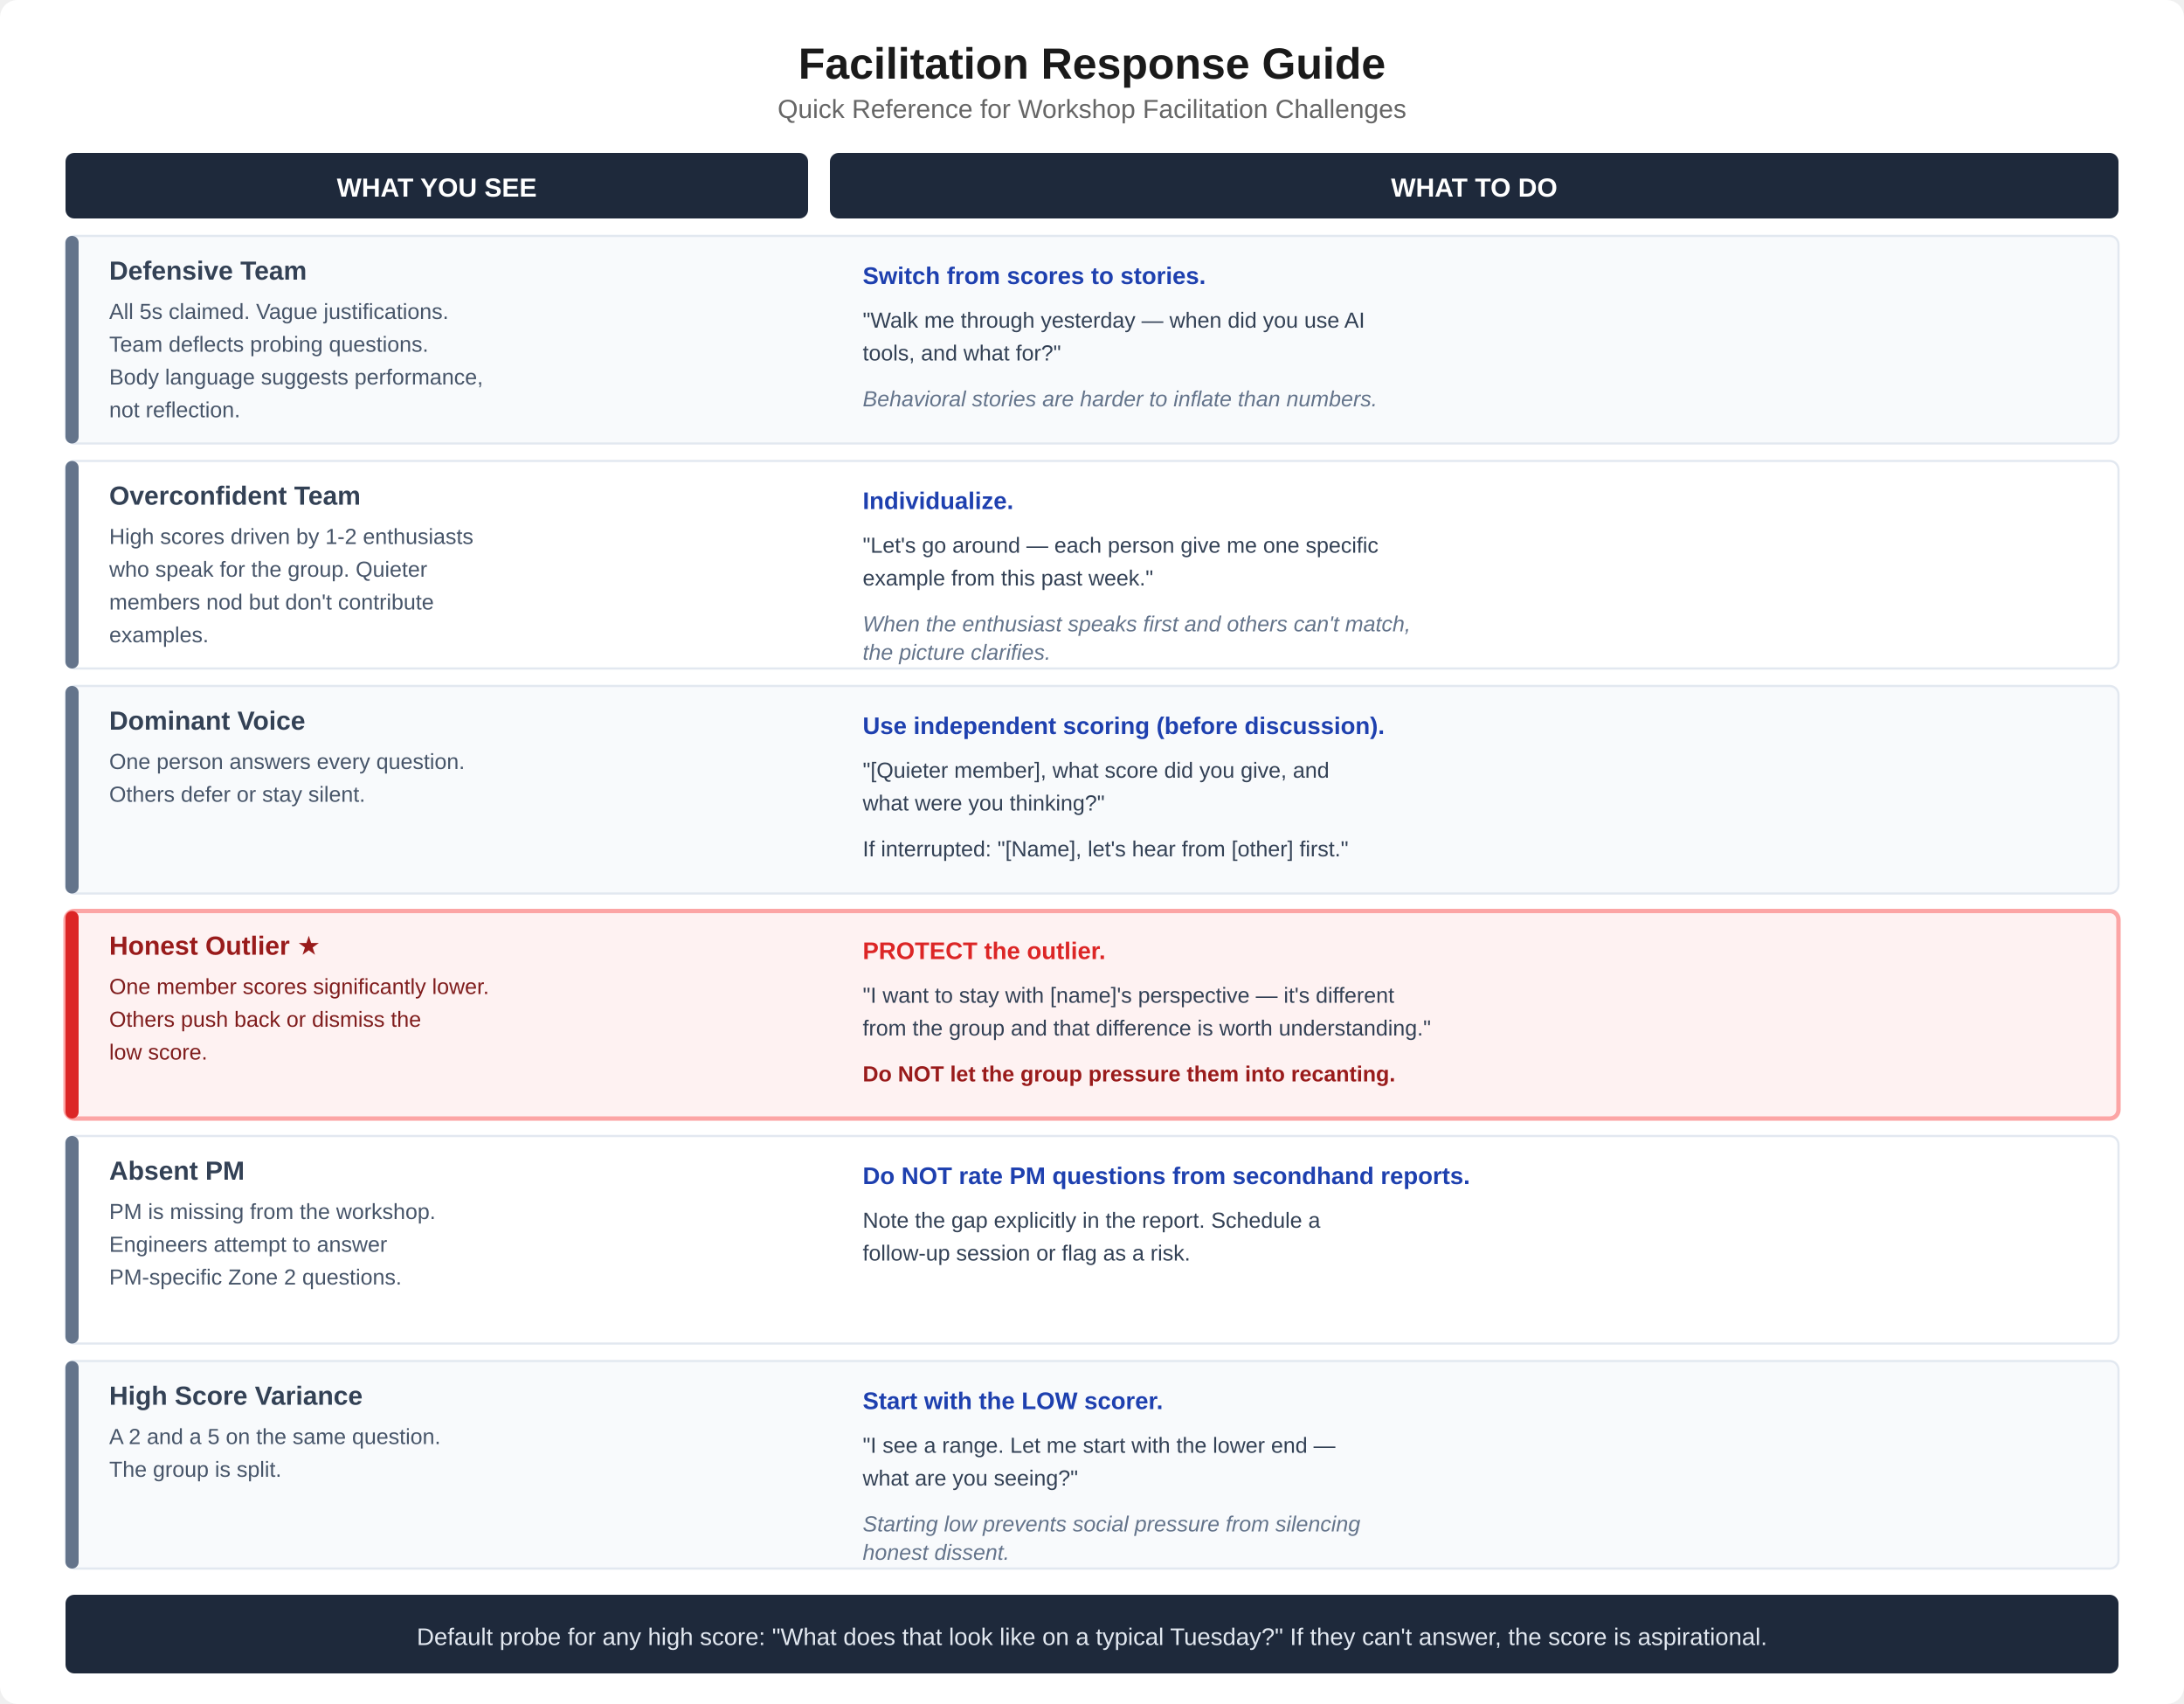
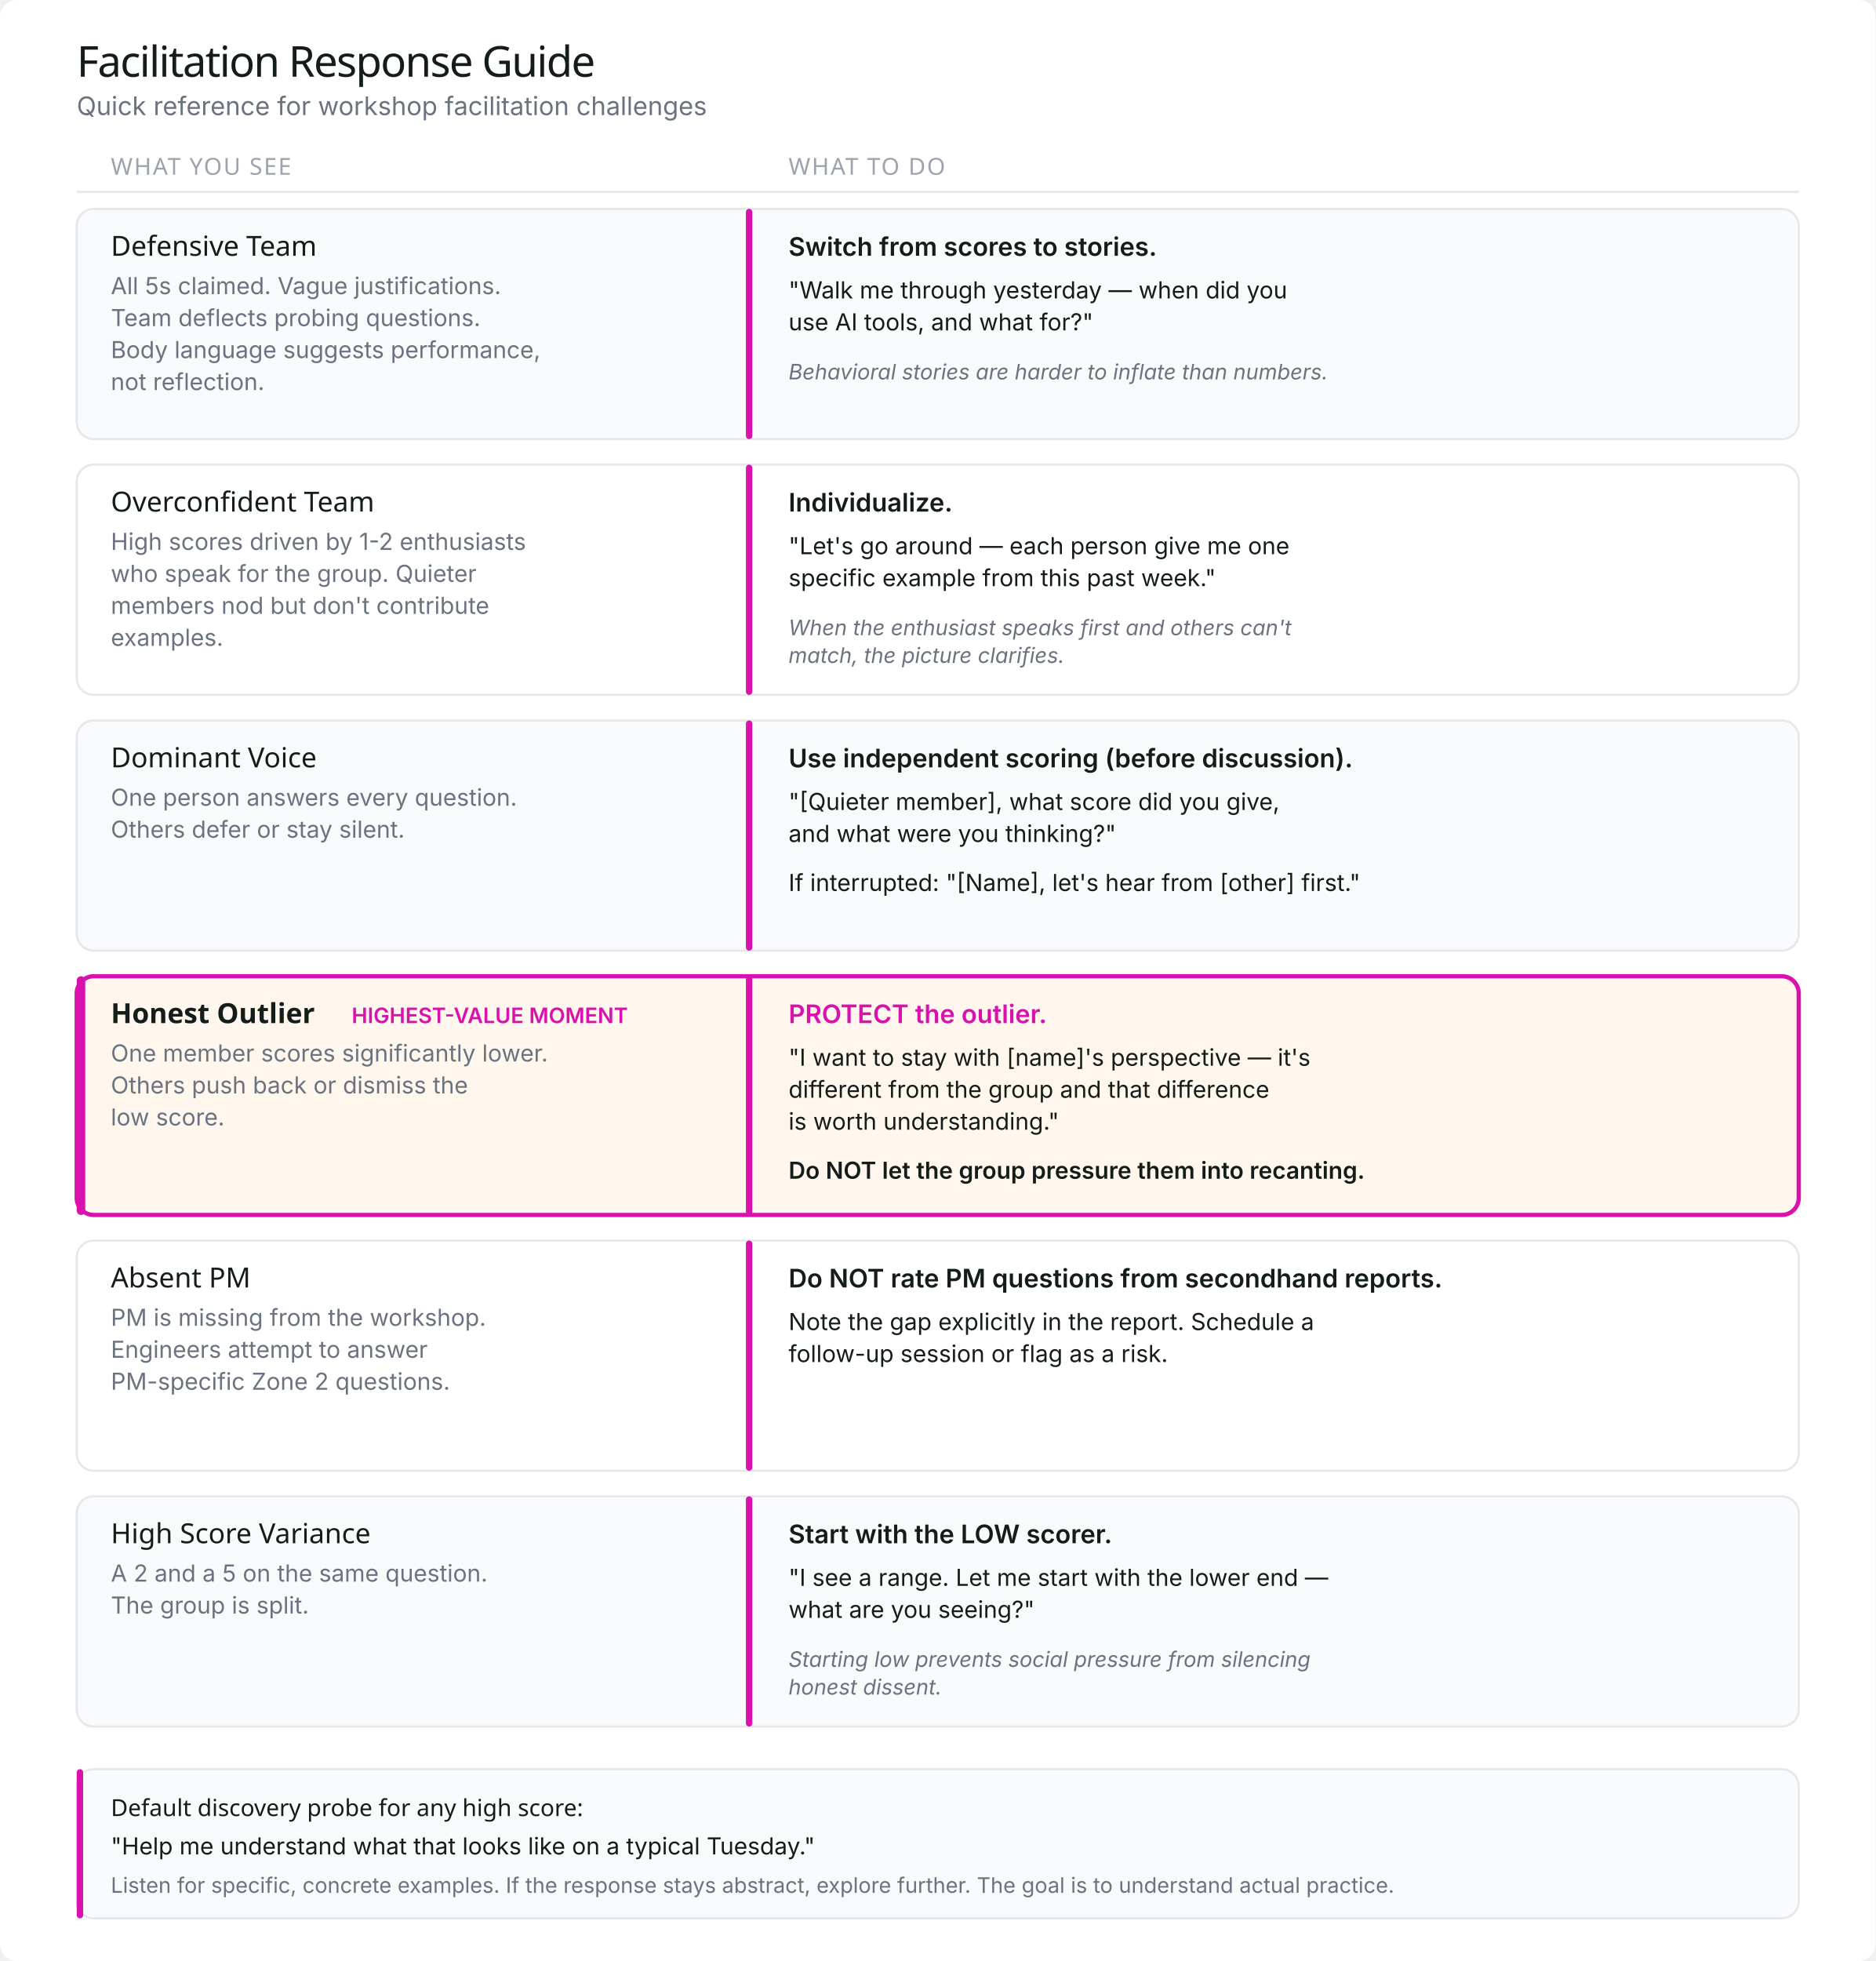
- <svg xmlns="http://www.w3.org/2000/svg" viewBox="0 0 1000 780" font-family="'Helvetica Neue', Arial, sans-serif">
-   <rect width="1000" height="780" fill="#fff" rx="8" />
-   <text x="500" y="36" text-anchor="middle" font-size="20" font-weight="bold" fill="#1a1a1a">Facilitation Response Guide</text>
-   <text x="500" y="54" text-anchor="middle" font-size="12" fill="#666">Quick Reference for Workshop Facilitation Challenges</text>
-   <rect x="30" y="70" width="340" height="30" rx="4" fill="#1e293b" />
-   <text x="200" y="90" text-anchor="middle" font-size="12" font-weight="bold" fill="#fff">WHAT YOU SEE</text>
-   <rect x="380" y="70" width="590" height="30" rx="4" fill="#1e293b" />
-   <text x="675" y="90" text-anchor="middle" font-size="12" font-weight="bold" fill="#fff">WHAT TO DO</text>
-   <rect x="30" y="108" width="940" height="95" rx="4" fill="#f8fafc" stroke="#e2e8f0" stroke-width="1" />
-   <rect x="30" y="108" width="6" height="95" rx="3" fill="#64748b" />
-   <text x="50" y="128" font-size="12" font-weight="bold" fill="#334155">Defensive Team</text>
-   <text x="50" y="146" font-size="10" fill="#475569">All 5s claimed. Vague justifications.</text>
-   <text x="50" y="161" font-size="10" fill="#475569">Team deflects probing questions.</text>
-   <text x="50" y="176" font-size="10" fill="#475569">Body language suggests performance,</text>
-   <text x="50" y="191" font-size="10" fill="#475569">not reflection.</text>
-   <text x="395" y="130" font-size="11" font-weight="bold" fill="#1e40af">Switch from scores to stories.</text>
-   <text x="395" y="150" font-size="10" fill="#334155">"Walk me through yesterday — when did you use AI</text>
-   <text x="395" y="165" font-size="10" fill="#334155">tools, and what for?"</text>
-   <text x="395" y="186" font-size="10" fill="#64748b" font-style="italic">Behavioral stories are harder to inflate than numbers.</text>
-   <rect x="30" y="211" width="940" height="95" rx="4" fill="#fff" stroke="#e2e8f0" stroke-width="1" />
-   <rect x="30" y="211" width="6" height="95" rx="3" fill="#64748b" />
-   <text x="50" y="231" font-size="12" font-weight="bold" fill="#334155">Overconfident Team</text>
-   <text x="50" y="249" font-size="10" fill="#475569">High scores driven by 1-2 enthusiasts</text>
-   <text x="50" y="264" font-size="10" fill="#475569">who speak for the group. Quieter</text>
-   <text x="50" y="279" font-size="10" fill="#475569">members nod but don't contribute</text>
-   <text x="50" y="294" font-size="10" fill="#475569">examples.</text>
-   <text x="395" y="233" font-size="11" font-weight="bold" fill="#1e40af">Individualize.</text>
-   <text x="395" y="253" font-size="10" fill="#334155">"Let's go around — each person give me one specific</text>
-   <text x="395" y="268" font-size="10" fill="#334155">example from this past week."</text>
-   <text x="395" y="289" font-size="10" fill="#64748b" font-style="italic">When the enthusiast speaks first and others can't match,</text>
-   <text x="395" y="302" font-size="10" fill="#64748b" font-style="italic">the picture clarifies.</text>
-   <rect x="30" y="314" width="940" height="95" rx="4" fill="#f8fafc" stroke="#e2e8f0" stroke-width="1" />
-   <rect x="30" y="314" width="6" height="95" rx="3" fill="#64748b" />
-   <text x="50" y="334" font-size="12" font-weight="bold" fill="#334155">Dominant Voice</text>
-   <text x="50" y="352" font-size="10" fill="#475569">One person answers every question.</text>
-   <text x="50" y="367" font-size="10" fill="#475569">Others defer or stay silent.</text>
-   <text x="395" y="336" font-size="11" font-weight="bold" fill="#1e40af">Use independent scoring (before discussion).</text>
-   <text x="395" y="356" font-size="10" fill="#334155">"[Quieter member], what score did you give, and</text>
-   <text x="395" y="371" font-size="10" fill="#334155">what were you thinking?"</text>
-   <text x="395" y="392" font-size="10" fill="#334155">If interrupted: "[Name], let's hear from [other] first."</text>
-   <rect x="30" y="417" width="940" height="95" rx="4" fill="#fef2f2" stroke="#fca5a5" stroke-width="2" />
-   <rect x="30" y="417" width="6" height="95" rx="3" fill="#dc2626" />
-   <text x="50" y="437" font-size="12" font-weight="bold" fill="#991b1b">Honest Outlier ★</text>
-   <text x="50" y="455" font-size="10" fill="#7f1d1d">One member scores significantly lower.</text>
-   <text x="50" y="470" font-size="10" fill="#7f1d1d">Others push back or dismiss the</text>
-   <text x="50" y="485" font-size="10" fill="#7f1d1d">low score.</text>
-   <text x="395" y="439" font-size="11" font-weight="bold" fill="#dc2626">PROTECT the outlier.</text>
-   <text x="395" y="459" font-size="10" fill="#334155">"I want to stay with [name]'s perspective — it's different</text>
-   <text x="395" y="474" font-size="10" fill="#334155">from the group and that difference is worth understanding."</text>
-   <text x="395" y="495" font-size="10" fill="#991b1b" font-weight="600">Do NOT let the group pressure them into recanting.</text>
-   <rect x="30" y="520" width="940" height="95" rx="4" fill="#fff" stroke="#e2e8f0" stroke-width="1" />
-   <rect x="30" y="520" width="6" height="95" rx="3" fill="#64748b" />
-   <text x="50" y="540" font-size="12" font-weight="bold" fill="#334155">Absent PM</text>
-   <text x="50" y="558" font-size="10" fill="#475569">PM is missing from the workshop.</text>
-   <text x="50" y="573" font-size="10" fill="#475569">Engineers attempt to answer</text>
-   <text x="50" y="588" font-size="10" fill="#475569">PM-specific Zone 2 questions.</text>
-   <text x="395" y="542" font-size="11" font-weight="bold" fill="#1e40af">Do NOT rate PM questions from secondhand reports.</text>
-   <text x="395" y="562" font-size="10" fill="#334155">Note the gap explicitly in the report. Schedule a</text>
-   <text x="395" y="577" font-size="10" fill="#334155">follow-up session or flag as a risk.</text>
-   <rect x="30" y="623" width="940" height="95" rx="4" fill="#f8fafc" stroke="#e2e8f0" stroke-width="1" />
-   <rect x="30" y="623" width="6" height="95" rx="3" fill="#64748b" />
-   <text x="50" y="643" font-size="12" font-weight="bold" fill="#334155">High Score Variance</text>
-   <text x="50" y="661" font-size="10" fill="#475569">A 2 and a 5 on the same question.</text>
-   <text x="50" y="676" font-size="10" fill="#475569">The group is split.</text>
-   <text x="395" y="645" font-size="11" font-weight="bold" fill="#1e40af">Start with the LOW scorer.</text>
-   <text x="395" y="665" font-size="10" fill="#334155">"I see a range. Let me start with the lower end —</text>
-   <text x="395" y="680" font-size="10" fill="#334155">what are you seeing?"</text>
-   <text x="395" y="701" font-size="10" fill="#64748b" font-style="italic">Starting low prevents social pressure from silencing</text>
-   <text x="395" y="714" font-size="10" fill="#64748b" font-style="italic">honest dissent.</text>
-   <rect x="30" y="730" width="940" height="36" rx="4" fill="#1e293b" />
-   <text x="500" y="753" text-anchor="middle" font-size="11" fill="#e2e8f0">Default probe for any high score: "What does that look like on a typical Tuesday?" If they can't answer, the score is aspirational.</text>
+ <svg xmlns="http://www.w3.org/2000/svg" viewBox="0 0 880 920" font-family="'Inter', sans-serif">
+   <defs>
+     <marker id="arrow" markerWidth="8" markerHeight="6" refX="8" refY="3" orient="auto">
+       <polygon points="0 0, 8 3, 0 6" fill="#6B7280" />
+     </marker>
+   </defs>
+   <rect width="880" height="920" fill="#fff" rx="8" />
+   <text x="36" y="36" font-family="'DM Sans', sans-serif" font-size="20" font-weight="400" fill="#151D1A" letter-spacing="-0.03em">Facilitation Response Guide</text>
+   <text x="36" y="54" font-size="12" fill="#6B7280">Quick reference for workshop facilitation challenges</text>
+   <text x="52" y="82" font-family="'DM Sans', sans-serif" font-size="11" font-weight="500" fill="#9CA3AF" letter-spacing="0.06em">WHAT YOU SEE</text>
+   <text x="370" y="82" font-family="'DM Sans', sans-serif" font-size="11" font-weight="500" fill="#9CA3AF" letter-spacing="0.06em">WHAT TO DO</text>
+   <line x1="36" y1="90" x2="844" y2="90" stroke="#E5E7EB" stroke-width="1" />
+   <rect x="36" y="98" width="808" height="108" rx="8" fill="#F9FAFB" stroke="#E5E7EB" stroke-width="1" />
+   <text x="52" y="120" font-family="'DM Sans', sans-serif" font-size="13" font-weight="500" fill="#151D1A">Defensive Team</text>
+   <text x="52" y="138" font-size="11" fill="#6B7280">All 5s claimed. Vague justifications.</text>
+   <text x="52" y="153" font-size="11" fill="#6B7280">Team deflects probing questions.</text>
+   <text x="52" y="168" font-size="11" fill="#6B7280">Body language suggests performance,</text>
+   <text x="52" y="183" font-size="11" fill="#6B7280">not reflection.</text>
+   <rect x="350" y="98" width="3" height="108" rx="1.5" fill="#D912AE" />
+   <text x="370" y="120" font-size="12" font-weight="600" fill="#151D1A">Switch from scores to stories.</text>
+   <text x="370" y="140" font-size="11" fill="#151D1A">"Walk me through yesterday — when did you</text>
+   <text x="370" y="155" font-size="11" fill="#151D1A">use AI tools, and what for?"</text>
+   <text x="370" y="178" font-size="10" fill="#6B7280" font-style="italic">Behavioral stories are harder to inflate than numbers.</text>
+   <rect x="36" y="218" width="808" height="108" rx="8" fill="#FFFFFF" stroke="#E5E7EB" stroke-width="1" />
+   <text x="52" y="240" font-family="'DM Sans', sans-serif" font-size="13" font-weight="500" fill="#151D1A">Overconfident Team</text>
+   <text x="52" y="258" font-size="11" fill="#6B7280">High scores driven by 1-2 enthusiasts</text>
+   <text x="52" y="273" font-size="11" fill="#6B7280">who speak for the group. Quieter</text>
+   <text x="52" y="288" font-size="11" fill="#6B7280">members nod but don't contribute</text>
+   <text x="52" y="303" font-size="11" fill="#6B7280">examples.</text>
+   <rect x="350" y="218" width="3" height="108" rx="1.5" fill="#D912AE" />
+   <text x="370" y="240" font-size="12" font-weight="600" fill="#151D1A">Individualize.</text>
+   <text x="370" y="260" font-size="11" fill="#151D1A">"Let's go around — each person give me one</text>
+   <text x="370" y="275" font-size="11" fill="#151D1A">specific example from this past week."</text>
+   <text x="370" y="298" font-size="10" fill="#6B7280" font-style="italic">When the enthusiast speaks first and others can't</text>
+   <text x="370" y="311" font-size="10" fill="#6B7280" font-style="italic">match, the picture clarifies.</text>
+   <rect x="36" y="338" width="808" height="108" rx="8" fill="#F9FAFB" stroke="#E5E7EB" stroke-width="1" />
+   <text x="52" y="360" font-family="'DM Sans', sans-serif" font-size="13" font-weight="500" fill="#151D1A">Dominant Voice</text>
+   <text x="52" y="378" font-size="11" fill="#6B7280">One person answers every question.</text>
+   <text x="52" y="393" font-size="11" fill="#6B7280">Others defer or stay silent.</text>
+   <rect x="350" y="338" width="3" height="108" rx="1.5" fill="#D912AE" />
+   <text x="370" y="360" font-size="12" font-weight="600" fill="#151D1A">Use independent scoring (before discussion).</text>
+   <text x="370" y="380" font-size="11" fill="#151D1A">"[Quieter member], what score did you give,</text>
+   <text x="370" y="395" font-size="11" fill="#151D1A">and what were you thinking?"</text>
+   <text x="370" y="418" font-size="11" fill="#151D1A">If interrupted: "[Name], let's hear from [other] first."</text>
+   <rect x="36" y="458" width="808" height="112" rx="8" fill="#FFF7ED" stroke="#D912AE" stroke-width="2" />
+   <rect x="36" y="458" width="4" height="112" rx="2" fill="#D912AE" />
+   <text x="52" y="480" font-family="'DM Sans', sans-serif" font-size="13" font-weight="700" fill="#151D1A">Honest Outlier</text>
+   <text x="165" y="480" font-size="10" font-weight="600" fill="#D912AE">HIGHEST-VALUE MOMENT</text>
+   <text x="52" y="498" font-size="11" fill="#6B7280">One member scores significantly lower.</text>
+   <text x="52" y="513" font-size="11" fill="#6B7280">Others push back or dismiss the</text>
+   <text x="52" y="528" font-size="11" fill="#6B7280">low score.</text>
+   <rect x="350" y="458" width="3" height="112" rx="1.5" fill="#D912AE" />
+   <text x="370" y="480" font-size="12" font-weight="600" fill="#D912AE">PROTECT the outlier.</text>
+   <text x="370" y="500" font-size="11" fill="#151D1A">"I want to stay with [name]'s perspective — it's</text>
+   <text x="370" y="515" font-size="11" fill="#151D1A">different from the group and that difference</text>
+   <text x="370" y="530" font-size="11" fill="#151D1A">is worth understanding."</text>
+   <text x="370" y="553" font-size="11" font-weight="600" fill="#151D1A">Do NOT let the group pressure them into recanting.</text>
+   <rect x="36" y="582" width="808" height="108" rx="8" fill="#FFFFFF" stroke="#E5E7EB" stroke-width="1" />
+   <text x="52" y="604" font-family="'DM Sans', sans-serif" font-size="13" font-weight="500" fill="#151D1A">Absent PM</text>
+   <text x="52" y="622" font-size="11" fill="#6B7280">PM is missing from the workshop.</text>
+   <text x="52" y="637" font-size="11" fill="#6B7280">Engineers attempt to answer</text>
+   <text x="52" y="652" font-size="11" fill="#6B7280">PM-specific Zone 2 questions.</text>
+   <rect x="350" y="582" width="3" height="108" rx="1.5" fill="#D912AE" />
+   <text x="370" y="604" font-size="12" font-weight="600" fill="#151D1A">Do NOT rate PM questions from secondhand reports.</text>
+   <text x="370" y="624" font-size="11" fill="#151D1A">Note the gap explicitly in the report. Schedule a</text>
+   <text x="370" y="639" font-size="11" fill="#151D1A">follow-up session or flag as a risk.</text>
+   <rect x="36" y="702" width="808" height="108" rx="8" fill="#F9FAFB" stroke="#E5E7EB" stroke-width="1" />
+   <text x="52" y="724" font-family="'DM Sans', sans-serif" font-size="13" font-weight="500" fill="#151D1A">High Score Variance</text>
+   <text x="52" y="742" font-size="11" fill="#6B7280">A 2 and a 5 on the same question.</text>
+   <text x="52" y="757" font-size="11" fill="#6B7280">The group is split.</text>
+   <rect x="350" y="702" width="3" height="108" rx="1.5" fill="#D912AE" />
+   <text x="370" y="724" font-size="12" font-weight="600" fill="#151D1A">Start with the LOW scorer.</text>
+   <text x="370" y="744" font-size="11" fill="#151D1A">"I see a range. Let me start with the lower end —</text>
+   <text x="370" y="759" font-size="11" fill="#151D1A">what are you seeing?"</text>
+   <text x="370" y="782" font-size="10" fill="#6B7280" font-style="italic">Starting low prevents social pressure from silencing</text>
+   <text x="370" y="795" font-size="10" fill="#6B7280" font-style="italic">honest dissent.</text>
+   <rect x="36" y="830" width="808" height="70" rx="8" fill="#F9FAFB" stroke="#E5E7EB" stroke-width="1" />
+   <rect x="36" y="830" width="3" height="70" rx="1.5" fill="#D912AE" />
+   <text x="52" y="852" font-family="'DM Sans', sans-serif" font-size="11" font-weight="500" fill="#151D1A">Default discovery probe for any high score:</text>
+   <text x="52" y="870" font-size="11" fill="#151D1A">"Help me understand what that looks like on a typical Tuesday."</text>
+   <text x="52" y="888" font-size="10" fill="#6B7280">Listen for specific, concrete examples. If the response stays abstract, explore further. The goal is to understand actual practice.</text>
</svg>
